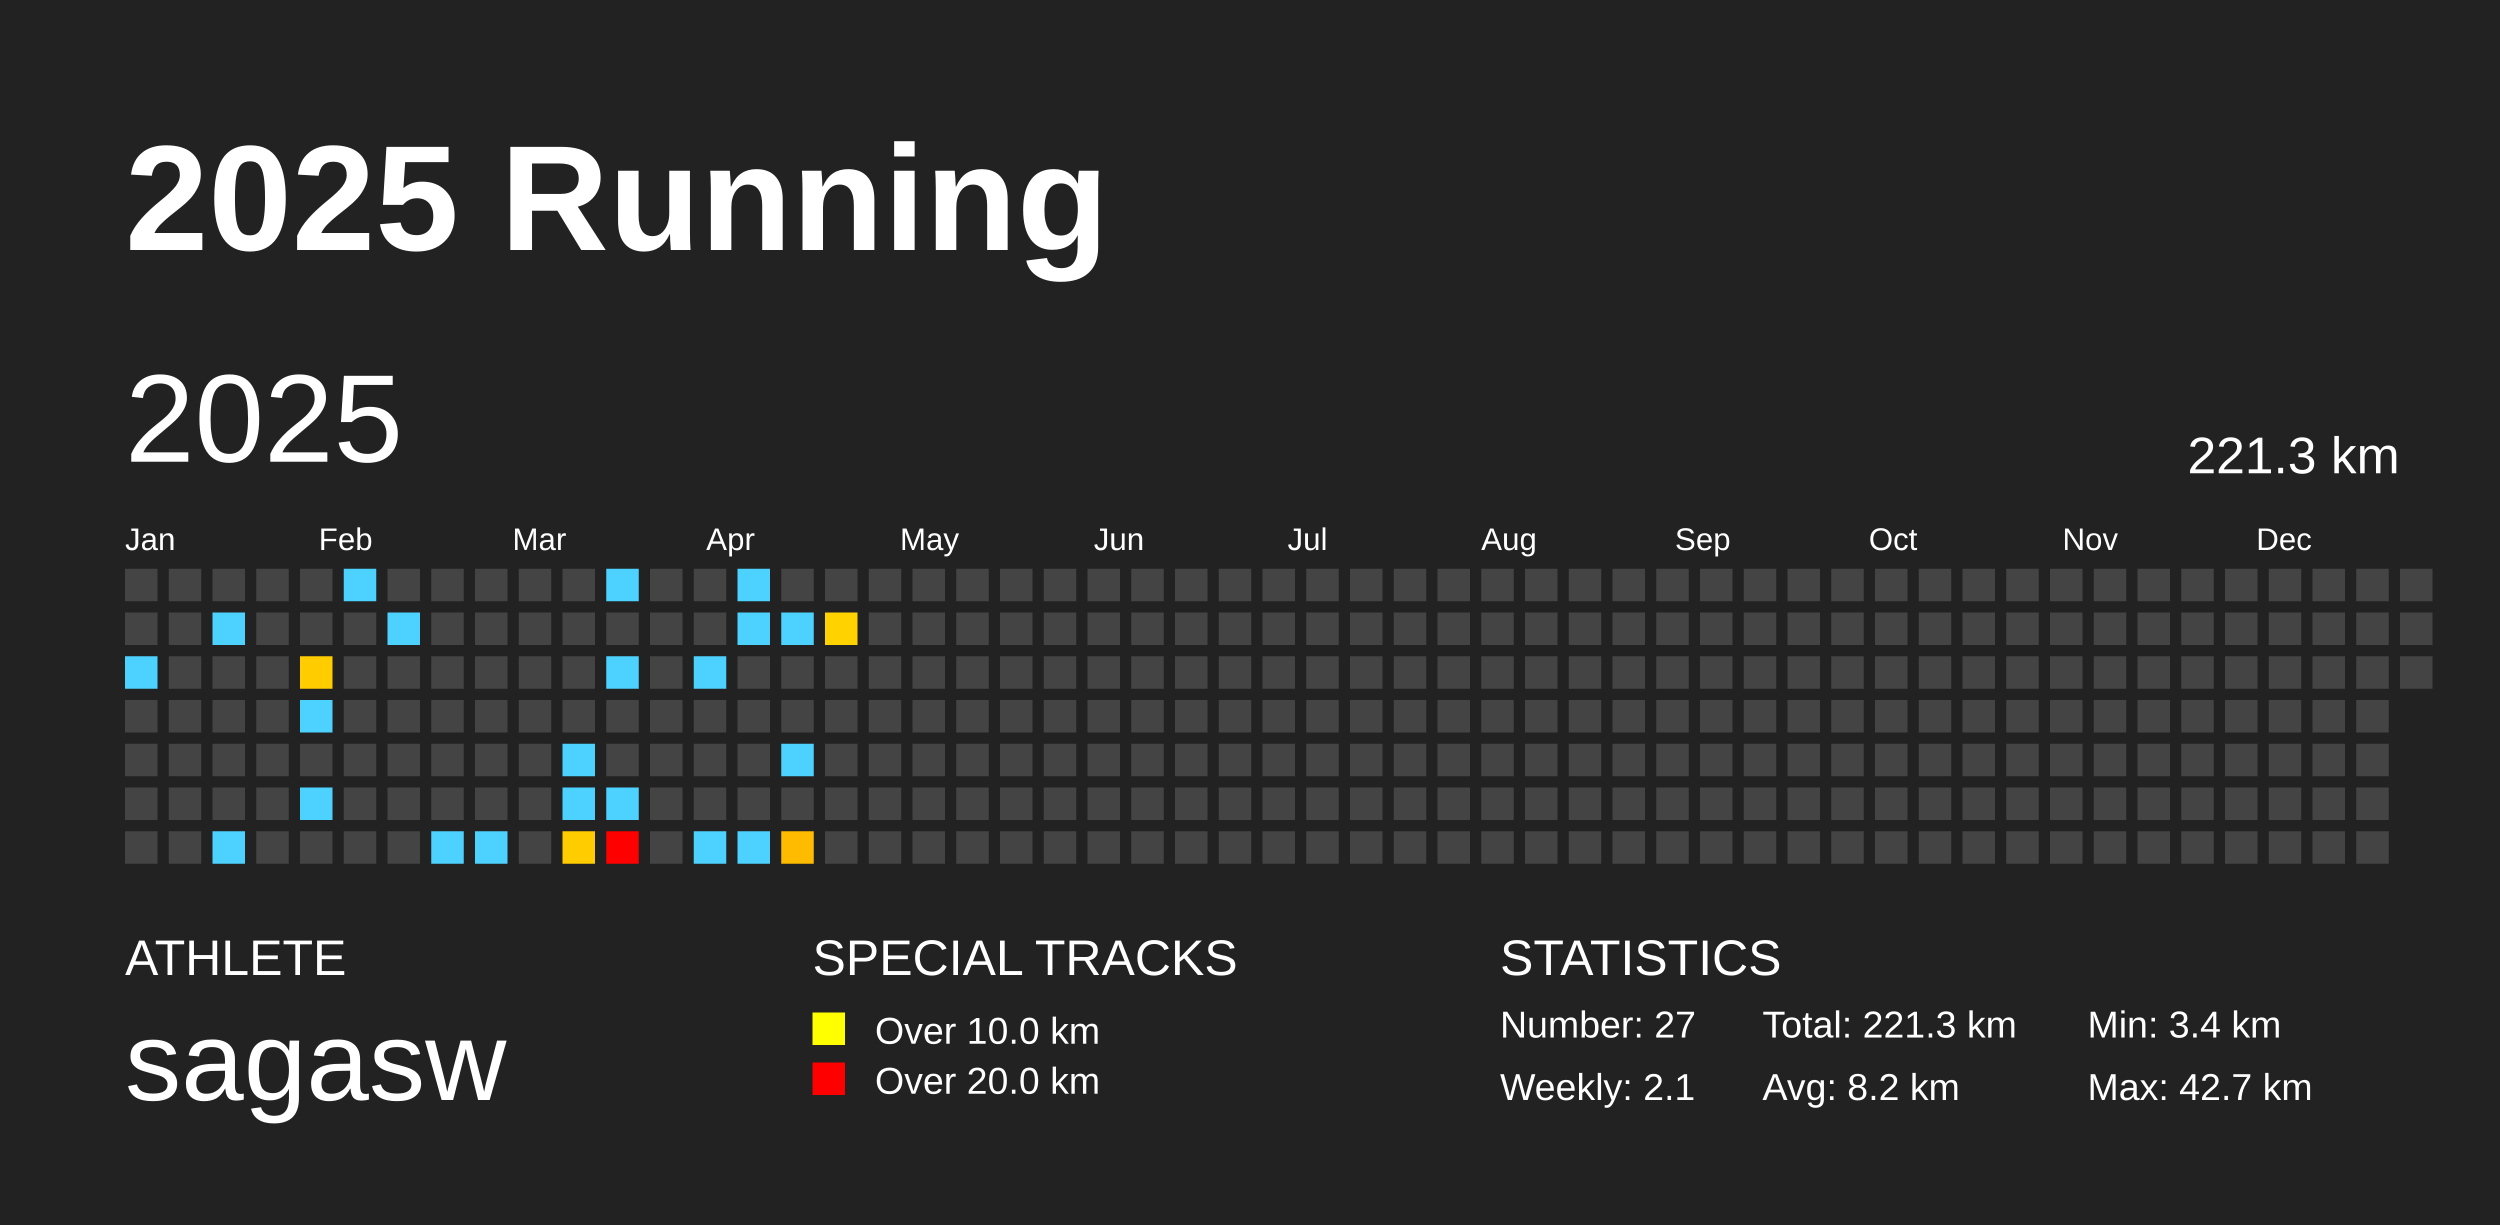
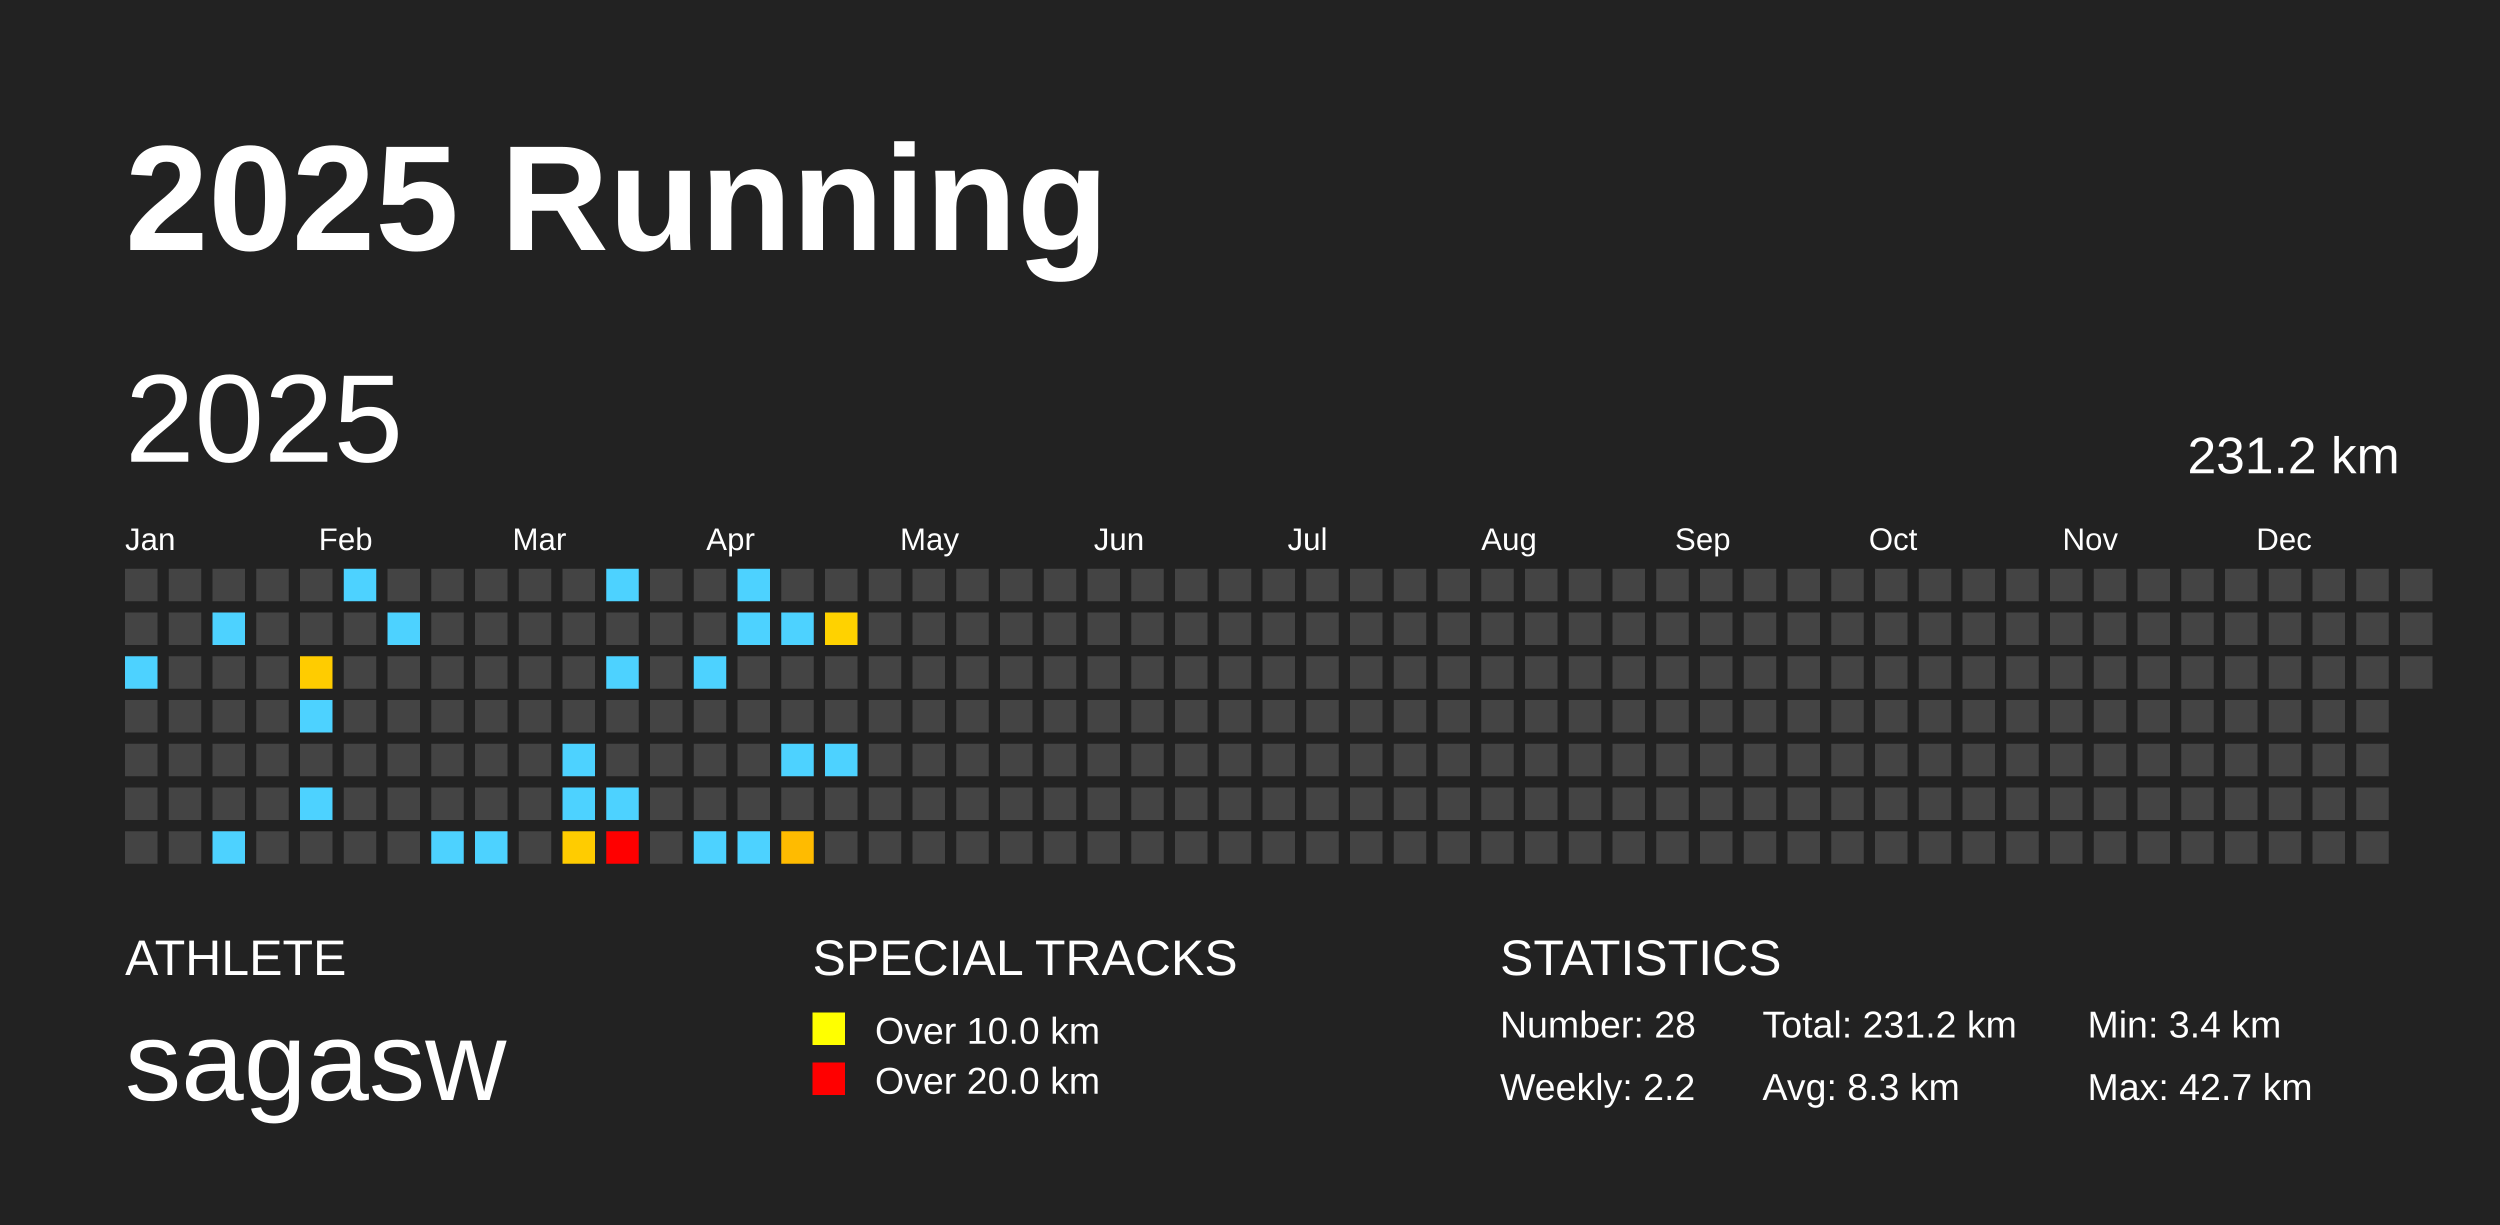
<svg xmlns="http://www.w3.org/2000/svg" baseProfile="full" height="98mm" version="1.1" viewBox="0,0,200,98" width="200mm">
  <defs />
  <rect fill="#222222" height="98" width="200" x="0" y="0" />
  <text fill="#FFFFFF" style="font-size:12px; font-family:Arial; font-weight:bold;" x="10" y="20">2025 Running</text>
  <text fill="#FFFFFF" style="font-size:4px; font-family:Arial" x="10" y="78">ATHLETE</text>
  <text fill="#FFFFFF" style="font-size:9px; font-family:Arial" x="10" y="88">sagasw</text>
  <text fill="#FFFFFF" style="font-size:4px; font-family:Arial" x="65" y="78">SPECIAL TRACKS</text>
  <rect fill="yellow" height="2.6" width="2.6" x="65" y="81" />
  <text fill="#FFFFFF" style="font-size:3px; font-family:Arial" x="70" y="83.5">Over 10.0 km</text>
  <rect fill="red" height="2.6" width="2.6" x="65" y="85" />
  <text fill="#FFFFFF" style="font-size:3px; font-family:Arial" x="70" y="87.5">Over 20.0 km</text>
  <text fill="#FFFFFF" style="font-size:4px; font-family:Arial" x="120" y="78">STATISTICS</text>
-   <text fill="#FFFFFF" style="font-size:3px; font-family:Arial" x="120" y="83">Number: 27</text>
-   <text fill="#FFFFFF" style="font-size:3px; font-family:Arial" x="120" y="88">Weekly: 2.1</text>
-   <text fill="#FFFFFF" style="font-size:3px; font-family:Arial" x="141" y="83">Total: 221.3 km</text>
-   <text fill="#FFFFFF" style="font-size:3px; font-family:Arial" x="141" y="88">Avg: 8.2 km</text>
+   <text fill="#FFFFFF" style="font-size:3px; font-family:Arial" x="120" y="83">Number: 28</text>
+   <text fill="#FFFFFF" style="font-size:3px; font-family:Arial" x="120" y="88">Weekly: 2.2</text>
+   <text fill="#FFFFFF" style="font-size:3px; font-family:Arial" x="141" y="83">Total: 231.2 km</text>
+   <text fill="#FFFFFF" style="font-size:3px; font-family:Arial" x="141" y="88">Avg: 8.3 km</text>
  <text fill="#FFFFFF" style="font-size:3px; font-family:Arial" x="167" y="83">Min: 3.4 km</text>
  <text fill="#FFFFFF" style="font-size:3px; font-family:Arial" x="167" y="88">Max: 42.7 km</text>
  <text dominant-baseline="hanging" fill="#FFFFFF" style="font-size:10.0px; font-family:Arial;" x="10" y="30">2025</text>
-   <text dominant-baseline="hanging" fill="#FFFFFF" style="font-size:4.125px; font-family:Arial;" x="175" y="35">221.3 km</text>
+   <text dominant-baseline="hanging" fill="#FFFFFF" style="font-size:4.125px; font-family:Arial;" x="175" y="35">231.2 km</text>
  <text fill="#FFFFFF" style="font-size:2.5px; font-family:Arial" x="10.0" y="44">Jan</text>
  <text fill="#FFFFFF" style="font-size:2.5px; font-family:Arial" x="25.5" y="44">Feb</text>
  <text fill="#FFFFFF" style="font-size:2.5px; font-family:Arial" x="41.0" y="44">Mar</text>
  <text fill="#FFFFFF" style="font-size:2.5px; font-family:Arial" x="56.5" y="44">Apr</text>
  <text fill="#FFFFFF" style="font-size:2.5px; font-family:Arial" x="72.0" y="44">May</text>
  <text fill="#FFFFFF" style="font-size:2.5px; font-family:Arial" x="87.5" y="44">Jun</text>
  <text fill="#FFFFFF" style="font-size:2.5px; font-family:Arial" x="103.0" y="44">Jul</text>
  <text fill="#FFFFFF" style="font-size:2.5px; font-family:Arial" x="118.5" y="44">Aug</text>
  <text fill="#FFFFFF" style="font-size:2.5px; font-family:Arial" x="134.0" y="44">Sep</text>
  <text fill="#FFFFFF" style="font-size:2.5px; font-family:Arial" x="149.5" y="44">Oct</text>
  <text fill="#FFFFFF" style="font-size:2.5px; font-family:Arial" x="165.0" y="44">Nov</text>
  <text fill="#FFFFFF" style="font-size:2.5px; font-family:Arial" x="180.5" y="44">Dec</text>
  <rect fill="#444444" height="2.6" width="2.6" x="10.0" y="45.5" />
  <rect fill="#444444" height="2.6" width="2.6" x="10.0" y="49.0" />
  <rect fill="#4dd2ff" height="2.6" width="2.6" x="10.0" y="52.5" />
  <rect fill="#444444" height="2.6" width="2.6" x="10.0" y="56.0" />
  <rect fill="#444444" height="2.6" width="2.6" x="10.0" y="59.5" />
  <rect fill="#444444" height="2.6" width="2.6" x="10.0" y="63.0" />
  <rect fill="#444444" height="2.6" width="2.6" x="10.0" y="66.5" />
  <rect fill="#444444" height="2.6" width="2.6" x="13.5" y="45.5" />
  <rect fill="#444444" height="2.6" width="2.6" x="13.5" y="49.0" />
  <rect fill="#444444" height="2.6" width="2.6" x="13.5" y="52.5" />
  <rect fill="#444444" height="2.6" width="2.6" x="13.5" y="56.0" />
  <rect fill="#444444" height="2.6" width="2.6" x="13.5" y="59.5" />
  <rect fill="#444444" height="2.6" width="2.6" x="13.5" y="63.0" />
  <rect fill="#444444" height="2.6" width="2.6" x="13.5" y="66.5" />
  <rect fill="#444444" height="2.6" width="2.6" x="17.0" y="45.5" />
  <rect fill="#4dd2ff" height="2.6" width="2.6" x="17.0" y="49.0" />
  <rect fill="#444444" height="2.6" width="2.6" x="17.0" y="52.5" />
  <rect fill="#444444" height="2.6" width="2.6" x="17.0" y="56.0" />
  <rect fill="#444444" height="2.6" width="2.6" x="17.0" y="59.5" />
  <rect fill="#444444" height="2.6" width="2.6" x="17.0" y="63.0" />
  <rect fill="#4dd2ff" height="2.6" width="2.6" x="17.0" y="66.5" />
  <rect fill="#444444" height="2.6" width="2.6" x="20.5" y="45.5" />
  <rect fill="#444444" height="2.6" width="2.6" x="20.5" y="49.0" />
  <rect fill="#444444" height="2.6" width="2.6" x="20.5" y="52.5" />
  <rect fill="#444444" height="2.6" width="2.6" x="20.5" y="56.0" />
  <rect fill="#444444" height="2.6" width="2.6" x="20.5" y="59.5" />
  <rect fill="#444444" height="2.6" width="2.6" x="20.5" y="63.0" />
  <rect fill="#444444" height="2.6" width="2.6" x="20.5" y="66.5" />
  <rect fill="#444444" height="2.6" width="2.6" x="24.0" y="45.5" />
  <rect fill="#444444" height="2.6" width="2.6" x="24.0" y="49.0" />
  <rect fill="#ffcc00" height="2.6" width="2.6" x="24.0" y="52.5" />
  <rect fill="#4dd2ff" height="2.6" width="2.6" x="24.0" y="56.0" />
  <rect fill="#444444" height="2.6" width="2.6" x="24.0" y="59.5" />
  <rect fill="#4dd2ff" height="2.6" width="2.6" x="24.0" y="63.0" />
  <rect fill="#444444" height="2.6" width="2.6" x="24.0" y="66.5" />
  <rect fill="#4dd2ff" height="2.6" width="2.6" x="27.5" y="45.5" />
  <rect fill="#444444" height="2.6" width="2.6" x="27.5" y="49.0" />
  <rect fill="#444444" height="2.6" width="2.6" x="27.5" y="52.5" />
  <rect fill="#444444" height="2.6" width="2.6" x="27.5" y="56.0" />
  <rect fill="#444444" height="2.6" width="2.6" x="27.5" y="59.5" />
  <rect fill="#444444" height="2.6" width="2.6" x="27.5" y="63.0" />
  <rect fill="#444444" height="2.6" width="2.6" x="27.5" y="66.5" />
  <rect fill="#444444" height="2.6" width="2.6" x="31.0" y="45.5" />
  <rect fill="#4dd2ff" height="2.6" width="2.6" x="31.0" y="49.0" />
  <rect fill="#444444" height="2.6" width="2.6" x="31.0" y="52.5" />
  <rect fill="#444444" height="2.6" width="2.6" x="31.0" y="56.0" />
  <rect fill="#444444" height="2.6" width="2.6" x="31.0" y="59.5" />
  <rect fill="#444444" height="2.6" width="2.6" x="31.0" y="63.0" />
  <rect fill="#444444" height="2.6" width="2.6" x="31.0" y="66.5" />
  <rect fill="#444444" height="2.6" width="2.6" x="34.5" y="45.5" />
  <rect fill="#444444" height="2.6" width="2.6" x="34.5" y="49.0" />
  <rect fill="#444444" height="2.6" width="2.6" x="34.5" y="52.5" />
  <rect fill="#444444" height="2.6" width="2.6" x="34.5" y="56.0" />
  <rect fill="#444444" height="2.6" width="2.6" x="34.5" y="59.5" />
  <rect fill="#444444" height="2.6" width="2.6" x="34.5" y="63.0" />
  <rect fill="#4dd2ff" height="2.6" width="2.6" x="34.5" y="66.5" />
  <rect fill="#444444" height="2.6" width="2.6" x="38.0" y="45.5" />
  <rect fill="#444444" height="2.6" width="2.6" x="38.0" y="49.0" />
  <rect fill="#444444" height="2.6" width="2.6" x="38.0" y="52.5" />
  <rect fill="#444444" height="2.6" width="2.6" x="38.0" y="56.0" />
  <rect fill="#444444" height="2.6" width="2.6" x="38.0" y="59.5" />
  <rect fill="#444444" height="2.6" width="2.6" x="38.0" y="63.0" />
  <rect fill="#4dd2ff" height="2.6" width="2.6" x="38.0" y="66.5" />
  <rect fill="#444444" height="2.6" width="2.6" x="41.5" y="45.5" />
  <rect fill="#444444" height="2.6" width="2.6" x="41.5" y="49.0" />
  <rect fill="#444444" height="2.6" width="2.6" x="41.5" y="52.5" />
  <rect fill="#444444" height="2.6" width="2.6" x="41.5" y="56.0" />
  <rect fill="#444444" height="2.6" width="2.6" x="41.5" y="59.5" />
  <rect fill="#444444" height="2.6" width="2.6" x="41.5" y="63.0" />
  <rect fill="#444444" height="2.6" width="2.6" x="41.5" y="66.5" />
  <rect fill="#444444" height="2.6" width="2.6" x="45.0" y="45.5" />
  <rect fill="#444444" height="2.6" width="2.6" x="45.0" y="49.0" />
  <rect fill="#444444" height="2.6" width="2.6" x="45.0" y="52.5" />
  <rect fill="#444444" height="2.6" width="2.6" x="45.0" y="56.0" />
  <rect fill="#4dd2ff" height="2.6" width="2.6" x="45.0" y="59.5" />
  <rect fill="#4dd2ff" height="2.6" width="2.6" x="45.0" y="63.0" />
  <rect fill="#ffcc00" height="2.6" width="2.6" x="45.0" y="66.5" />
  <rect fill="#4dd2ff" height="2.6" width="2.6" x="48.5" y="45.5" />
  <rect fill="#444444" height="2.6" width="2.6" x="48.5" y="49.0" />
  <rect fill="#4dd2ff" height="2.6" width="2.6" x="48.5" y="52.5" />
  <rect fill="#444444" height="2.6" width="2.6" x="48.5" y="56.0" />
  <rect fill="#444444" height="2.6" width="2.6" x="48.5" y="59.5" />
  <rect fill="#4dd2ff" height="2.6" width="2.6" x="48.5" y="63.0" />
  <rect fill="red" height="2.6" width="2.6" x="48.5" y="66.5" />
  <rect fill="#444444" height="2.6" width="2.6" x="52.0" y="45.5" />
  <rect fill="#444444" height="2.6" width="2.6" x="52.0" y="49.0" />
  <rect fill="#444444" height="2.6" width="2.6" x="52.0" y="52.5" />
  <rect fill="#444444" height="2.6" width="2.6" x="52.0" y="56.0" />
  <rect fill="#444444" height="2.6" width="2.6" x="52.0" y="59.5" />
  <rect fill="#444444" height="2.6" width="2.6" x="52.0" y="63.0" />
  <rect fill="#444444" height="2.6" width="2.6" x="52.0" y="66.5" />
  <rect fill="#444444" height="2.6" width="2.6" x="55.5" y="45.5" />
  <rect fill="#444444" height="2.6" width="2.6" x="55.5" y="49.0" />
  <rect fill="#4dd2ff" height="2.6" width="2.6" x="55.5" y="52.5" />
  <rect fill="#444444" height="2.6" width="2.6" x="55.5" y="56.0" />
  <rect fill="#444444" height="2.6" width="2.6" x="55.5" y="59.5" />
  <rect fill="#444444" height="2.6" width="2.6" x="55.5" y="63.0" />
  <rect fill="#4dd2ff" height="2.6" width="2.6" x="55.5" y="66.5" />
  <rect fill="#4dd2ff" height="2.6" width="2.6" x="59.0" y="45.5" />
  <rect fill="#4dd2ff" height="2.6" width="2.6" x="59.0" y="49.0" />
  <rect fill="#444444" height="2.6" width="2.6" x="59.0" y="52.5" />
  <rect fill="#444444" height="2.6" width="2.6" x="59.0" y="56.0" />
  <rect fill="#444444" height="2.6" width="2.6" x="59.0" y="59.5" />
  <rect fill="#444444" height="2.6" width="2.6" x="59.0" y="63.0" />
  <rect fill="#4dd2ff" height="2.6" width="2.6" x="59.0" y="66.5" />
  <rect fill="#444444" height="2.6" width="2.6" x="62.5" y="45.5" />
  <rect fill="#4dd2ff" height="2.6" width="2.6" x="62.5" y="49.0" />
  <rect fill="#444444" height="2.6" width="2.6" x="62.5" y="52.5" />
  <rect fill="#444444" height="2.6" width="2.6" x="62.5" y="56.0" />
  <rect fill="#4dd2ff" height="2.6" width="2.6" x="62.5" y="59.5" />
  <rect fill="#444444" height="2.6" width="2.6" x="62.5" y="63.0" />
  <rect fill="#ffbb00" height="2.6" width="2.6" x="62.5" y="66.5" />
  <rect fill="#444444" height="2.6" width="2.6" x="66.0" y="45.5" />
  <rect fill="#ffd200" height="2.6" width="2.6" x="66.0" y="49.0" />
  <rect fill="#444444" height="2.6" width="2.6" x="66.0" y="52.5" />
  <rect fill="#444444" height="2.6" width="2.6" x="66.0" y="56.0" />
-   <rect fill="#444444" height="2.6" width="2.6" x="66.0" y="59.5" />
+   <rect fill="#4dd2ff" height="2.6" width="2.6" x="66.0" y="59.5" />
  <rect fill="#444444" height="2.6" width="2.6" x="66.0" y="63.0" />
  <rect fill="#444444" height="2.6" width="2.6" x="66.0" y="66.5" />
  <rect fill="#444444" height="2.6" width="2.6" x="69.5" y="45.5" />
  <rect fill="#444444" height="2.6" width="2.6" x="69.5" y="49.0" />
  <rect fill="#444444" height="2.6" width="2.6" x="69.5" y="52.5" />
  <rect fill="#444444" height="2.6" width="2.6" x="69.5" y="56.0" />
  <rect fill="#444444" height="2.6" width="2.6" x="69.5" y="59.5" />
  <rect fill="#444444" height="2.6" width="2.6" x="69.5" y="63.0" />
  <rect fill="#444444" height="2.6" width="2.6" x="69.5" y="66.5" />
  <rect fill="#444444" height="2.6" width="2.6" x="73.0" y="45.5" />
  <rect fill="#444444" height="2.6" width="2.6" x="73.0" y="49.0" />
  <rect fill="#444444" height="2.6" width="2.6" x="73.0" y="52.5" />
  <rect fill="#444444" height="2.6" width="2.6" x="73.0" y="56.0" />
  <rect fill="#444444" height="2.6" width="2.6" x="73.0" y="59.5" />
  <rect fill="#444444" height="2.6" width="2.6" x="73.0" y="63.0" />
  <rect fill="#444444" height="2.6" width="2.6" x="73.0" y="66.5" />
  <rect fill="#444444" height="2.6" width="2.6" x="76.5" y="45.5" />
  <rect fill="#444444" height="2.6" width="2.6" x="76.5" y="49.0" />
  <rect fill="#444444" height="2.6" width="2.6" x="76.5" y="52.5" />
  <rect fill="#444444" height="2.6" width="2.6" x="76.5" y="56.0" />
  <rect fill="#444444" height="2.6" width="2.6" x="76.5" y="59.5" />
  <rect fill="#444444" height="2.6" width="2.6" x="76.5" y="63.0" />
  <rect fill="#444444" height="2.6" width="2.6" x="76.5" y="66.5" />
  <rect fill="#444444" height="2.6" width="2.6" x="80.0" y="45.5" />
  <rect fill="#444444" height="2.6" width="2.6" x="80.0" y="49.0" />
  <rect fill="#444444" height="2.6" width="2.6" x="80.0" y="52.5" />
  <rect fill="#444444" height="2.6" width="2.6" x="80.0" y="56.0" />
  <rect fill="#444444" height="2.6" width="2.6" x="80.0" y="59.5" />
  <rect fill="#444444" height="2.6" width="2.6" x="80.0" y="63.0" />
  <rect fill="#444444" height="2.6" width="2.6" x="80.0" y="66.5" />
  <rect fill="#444444" height="2.6" width="2.6" x="83.5" y="45.5" />
  <rect fill="#444444" height="2.6" width="2.6" x="83.5" y="49.0" />
  <rect fill="#444444" height="2.6" width="2.6" x="83.5" y="52.5" />
  <rect fill="#444444" height="2.6" width="2.6" x="83.5" y="56.0" />
  <rect fill="#444444" height="2.6" width="2.6" x="83.5" y="59.5" />
  <rect fill="#444444" height="2.6" width="2.6" x="83.5" y="63.0" />
  <rect fill="#444444" height="2.6" width="2.6" x="83.5" y="66.5" />
  <rect fill="#444444" height="2.6" width="2.6" x="87.0" y="45.5" />
  <rect fill="#444444" height="2.6" width="2.6" x="87.0" y="49.0" />
  <rect fill="#444444" height="2.6" width="2.6" x="87.0" y="52.5" />
  <rect fill="#444444" height="2.6" width="2.6" x="87.0" y="56.0" />
  <rect fill="#444444" height="2.6" width="2.6" x="87.0" y="59.5" />
  <rect fill="#444444" height="2.6" width="2.6" x="87.0" y="63.0" />
  <rect fill="#444444" height="2.6" width="2.6" x="87.0" y="66.5" />
  <rect fill="#444444" height="2.6" width="2.6" x="90.5" y="45.5" />
  <rect fill="#444444" height="2.6" width="2.6" x="90.5" y="49.0" />
  <rect fill="#444444" height="2.6" width="2.6" x="90.5" y="52.5" />
  <rect fill="#444444" height="2.6" width="2.6" x="90.5" y="56.0" />
  <rect fill="#444444" height="2.6" width="2.6" x="90.5" y="59.5" />
  <rect fill="#444444" height="2.6" width="2.6" x="90.5" y="63.0" />
  <rect fill="#444444" height="2.6" width="2.6" x="90.5" y="66.5" />
  <rect fill="#444444" height="2.6" width="2.6" x="94.0" y="45.5" />
  <rect fill="#444444" height="2.6" width="2.6" x="94.0" y="49.0" />
  <rect fill="#444444" height="2.6" width="2.6" x="94.0" y="52.5" />
  <rect fill="#444444" height="2.6" width="2.6" x="94.0" y="56.0" />
  <rect fill="#444444" height="2.6" width="2.6" x="94.0" y="59.5" />
  <rect fill="#444444" height="2.6" width="2.6" x="94.0" y="63.0" />
  <rect fill="#444444" height="2.6" width="2.6" x="94.0" y="66.5" />
  <rect fill="#444444" height="2.6" width="2.6" x="97.5" y="45.5" />
  <rect fill="#444444" height="2.6" width="2.6" x="97.5" y="49.0" />
  <rect fill="#444444" height="2.6" width="2.6" x="97.5" y="52.5" />
  <rect fill="#444444" height="2.6" width="2.6" x="97.5" y="56.0" />
  <rect fill="#444444" height="2.6" width="2.6" x="97.5" y="59.5" />
  <rect fill="#444444" height="2.6" width="2.6" x="97.5" y="63.0" />
  <rect fill="#444444" height="2.6" width="2.6" x="97.5" y="66.5" />
  <rect fill="#444444" height="2.6" width="2.6" x="101.0" y="45.5" />
  <rect fill="#444444" height="2.6" width="2.6" x="101.0" y="49.0" />
  <rect fill="#444444" height="2.6" width="2.6" x="101.0" y="52.5" />
  <rect fill="#444444" height="2.6" width="2.6" x="101.0" y="56.0" />
  <rect fill="#444444" height="2.6" width="2.6" x="101.0" y="59.5" />
  <rect fill="#444444" height="2.6" width="2.6" x="101.0" y="63.0" />
  <rect fill="#444444" height="2.6" width="2.6" x="101.0" y="66.5" />
  <rect fill="#444444" height="2.6" width="2.6" x="104.5" y="45.5" />
  <rect fill="#444444" height="2.6" width="2.6" x="104.5" y="49.0" />
  <rect fill="#444444" height="2.6" width="2.6" x="104.5" y="52.5" />
  <rect fill="#444444" height="2.6" width="2.6" x="104.5" y="56.0" />
  <rect fill="#444444" height="2.6" width="2.6" x="104.5" y="59.5" />
  <rect fill="#444444" height="2.6" width="2.6" x="104.5" y="63.0" />
  <rect fill="#444444" height="2.6" width="2.6" x="104.5" y="66.5" />
  <rect fill="#444444" height="2.6" width="2.6" x="108.0" y="45.5" />
  <rect fill="#444444" height="2.6" width="2.6" x="108.0" y="49.0" />
  <rect fill="#444444" height="2.6" width="2.6" x="108.0" y="52.5" />
  <rect fill="#444444" height="2.6" width="2.6" x="108.0" y="56.0" />
  <rect fill="#444444" height="2.6" width="2.6" x="108.0" y="59.5" />
  <rect fill="#444444" height="2.6" width="2.6" x="108.0" y="63.0" />
  <rect fill="#444444" height="2.6" width="2.6" x="108.0" y="66.5" />
  <rect fill="#444444" height="2.6" width="2.6" x="111.5" y="45.5" />
  <rect fill="#444444" height="2.6" width="2.6" x="111.5" y="49.0" />
  <rect fill="#444444" height="2.6" width="2.6" x="111.5" y="52.5" />
  <rect fill="#444444" height="2.6" width="2.6" x="111.5" y="56.0" />
  <rect fill="#444444" height="2.6" width="2.6" x="111.5" y="59.5" />
  <rect fill="#444444" height="2.6" width="2.6" x="111.5" y="63.0" />
  <rect fill="#444444" height="2.6" width="2.6" x="111.5" y="66.5" />
  <rect fill="#444444" height="2.6" width="2.6" x="115.0" y="45.5" />
  <rect fill="#444444" height="2.6" width="2.6" x="115.0" y="49.0" />
  <rect fill="#444444" height="2.6" width="2.6" x="115.0" y="52.5" />
  <rect fill="#444444" height="2.6" width="2.6" x="115.0" y="56.0" />
  <rect fill="#444444" height="2.6" width="2.6" x="115.0" y="59.5" />
  <rect fill="#444444" height="2.6" width="2.6" x="115.0" y="63.0" />
  <rect fill="#444444" height="2.6" width="2.6" x="115.0" y="66.5" />
  <rect fill="#444444" height="2.6" width="2.6" x="118.5" y="45.5" />
  <rect fill="#444444" height="2.6" width="2.6" x="118.5" y="49.0" />
  <rect fill="#444444" height="2.6" width="2.6" x="118.5" y="52.5" />
  <rect fill="#444444" height="2.6" width="2.6" x="118.5" y="56.0" />
  <rect fill="#444444" height="2.6" width="2.6" x="118.5" y="59.5" />
  <rect fill="#444444" height="2.6" width="2.6" x="118.5" y="63.0" />
  <rect fill="#444444" height="2.6" width="2.6" x="118.5" y="66.5" />
  <rect fill="#444444" height="2.6" width="2.6" x="122.0" y="45.5" />
  <rect fill="#444444" height="2.6" width="2.6" x="122.0" y="49.0" />
  <rect fill="#444444" height="2.6" width="2.6" x="122.0" y="52.5" />
  <rect fill="#444444" height="2.6" width="2.6" x="122.0" y="56.0" />
  <rect fill="#444444" height="2.6" width="2.6" x="122.0" y="59.5" />
  <rect fill="#444444" height="2.6" width="2.6" x="122.0" y="63.0" />
  <rect fill="#444444" height="2.6" width="2.6" x="122.0" y="66.5" />
  <rect fill="#444444" height="2.6" width="2.6" x="125.5" y="45.5" />
  <rect fill="#444444" height="2.6" width="2.6" x="125.5" y="49.0" />
  <rect fill="#444444" height="2.6" width="2.6" x="125.5" y="52.5" />
  <rect fill="#444444" height="2.6" width="2.6" x="125.5" y="56.0" />
  <rect fill="#444444" height="2.6" width="2.6" x="125.5" y="59.5" />
  <rect fill="#444444" height="2.6" width="2.6" x="125.5" y="63.0" />
  <rect fill="#444444" height="2.6" width="2.6" x="125.5" y="66.5" />
  <rect fill="#444444" height="2.6" width="2.6" x="129.0" y="45.5" />
  <rect fill="#444444" height="2.6" width="2.6" x="129.0" y="49.0" />
  <rect fill="#444444" height="2.6" width="2.6" x="129.0" y="52.5" />
  <rect fill="#444444" height="2.6" width="2.6" x="129.0" y="56.0" />
  <rect fill="#444444" height="2.6" width="2.6" x="129.0" y="59.5" />
  <rect fill="#444444" height="2.6" width="2.6" x="129.0" y="63.0" />
  <rect fill="#444444" height="2.6" width="2.6" x="129.0" y="66.5" />
  <rect fill="#444444" height="2.6" width="2.6" x="132.5" y="45.5" />
  <rect fill="#444444" height="2.6" width="2.6" x="132.5" y="49.0" />
  <rect fill="#444444" height="2.6" width="2.6" x="132.5" y="52.5" />
  <rect fill="#444444" height="2.6" width="2.6" x="132.5" y="56.0" />
  <rect fill="#444444" height="2.6" width="2.6" x="132.5" y="59.5" />
  <rect fill="#444444" height="2.6" width="2.6" x="132.5" y="63.0" />
  <rect fill="#444444" height="2.6" width="2.6" x="132.5" y="66.5" />
  <rect fill="#444444" height="2.6" width="2.6" x="136.0" y="45.5" />
  <rect fill="#444444" height="2.6" width="2.6" x="136.0" y="49.0" />
  <rect fill="#444444" height="2.6" width="2.6" x="136.0" y="52.5" />
  <rect fill="#444444" height="2.6" width="2.6" x="136.0" y="56.0" />
  <rect fill="#444444" height="2.6" width="2.6" x="136.0" y="59.5" />
  <rect fill="#444444" height="2.6" width="2.6" x="136.0" y="63.0" />
  <rect fill="#444444" height="2.6" width="2.6" x="136.0" y="66.5" />
  <rect fill="#444444" height="2.6" width="2.6" x="139.5" y="45.5" />
  <rect fill="#444444" height="2.6" width="2.6" x="139.5" y="49.0" />
  <rect fill="#444444" height="2.6" width="2.6" x="139.5" y="52.5" />
  <rect fill="#444444" height="2.6" width="2.6" x="139.5" y="56.0" />
  <rect fill="#444444" height="2.6" width="2.6" x="139.5" y="59.5" />
  <rect fill="#444444" height="2.6" width="2.6" x="139.5" y="63.0" />
  <rect fill="#444444" height="2.6" width="2.6" x="139.5" y="66.5" />
  <rect fill="#444444" height="2.6" width="2.6" x="143.0" y="45.5" />
  <rect fill="#444444" height="2.6" width="2.6" x="143.0" y="49.0" />
  <rect fill="#444444" height="2.6" width="2.6" x="143.0" y="52.5" />
  <rect fill="#444444" height="2.6" width="2.6" x="143.0" y="56.0" />
  <rect fill="#444444" height="2.6" width="2.6" x="143.0" y="59.5" />
  <rect fill="#444444" height="2.6" width="2.6" x="143.0" y="63.0" />
  <rect fill="#444444" height="2.6" width="2.6" x="143.0" y="66.5" />
  <rect fill="#444444" height="2.6" width="2.6" x="146.5" y="45.5" />
  <rect fill="#444444" height="2.6" width="2.6" x="146.5" y="49.0" />
  <rect fill="#444444" height="2.6" width="2.6" x="146.5" y="52.5" />
  <rect fill="#444444" height="2.6" width="2.6" x="146.5" y="56.0" />
  <rect fill="#444444" height="2.6" width="2.6" x="146.5" y="59.5" />
  <rect fill="#444444" height="2.6" width="2.6" x="146.5" y="63.0" />
  <rect fill="#444444" height="2.6" width="2.6" x="146.5" y="66.5" />
  <rect fill="#444444" height="2.6" width="2.6" x="150.0" y="45.5" />
  <rect fill="#444444" height="2.6" width="2.6" x="150.0" y="49.0" />
  <rect fill="#444444" height="2.6" width="2.6" x="150.0" y="52.5" />
  <rect fill="#444444" height="2.6" width="2.6" x="150.0" y="56.0" />
  <rect fill="#444444" height="2.6" width="2.6" x="150.0" y="59.5" />
  <rect fill="#444444" height="2.6" width="2.6" x="150.0" y="63.0" />
  <rect fill="#444444" height="2.6" width="2.6" x="150.0" y="66.5" />
  <rect fill="#444444" height="2.6" width="2.6" x="153.5" y="45.5" />
  <rect fill="#444444" height="2.6" width="2.6" x="153.5" y="49.0" />
  <rect fill="#444444" height="2.6" width="2.6" x="153.5" y="52.5" />
  <rect fill="#444444" height="2.6" width="2.6" x="153.5" y="56.0" />
  <rect fill="#444444" height="2.6" width="2.6" x="153.5" y="59.5" />
  <rect fill="#444444" height="2.6" width="2.6" x="153.5" y="63.0" />
  <rect fill="#444444" height="2.6" width="2.6" x="153.5" y="66.5" />
  <rect fill="#444444" height="2.6" width="2.6" x="157.0" y="45.5" />
  <rect fill="#444444" height="2.6" width="2.6" x="157.0" y="49.0" />
  <rect fill="#444444" height="2.6" width="2.6" x="157.0" y="52.5" />
  <rect fill="#444444" height="2.6" width="2.6" x="157.0" y="56.0" />
  <rect fill="#444444" height="2.6" width="2.6" x="157.0" y="59.5" />
  <rect fill="#444444" height="2.6" width="2.6" x="157.0" y="63.0" />
  <rect fill="#444444" height="2.6" width="2.6" x="157.0" y="66.5" />
  <rect fill="#444444" height="2.6" width="2.6" x="160.5" y="45.5" />
  <rect fill="#444444" height="2.6" width="2.6" x="160.5" y="49.0" />
  <rect fill="#444444" height="2.6" width="2.6" x="160.5" y="52.5" />
  <rect fill="#444444" height="2.6" width="2.6" x="160.5" y="56.0" />
  <rect fill="#444444" height="2.6" width="2.6" x="160.5" y="59.5" />
  <rect fill="#444444" height="2.6" width="2.6" x="160.5" y="63.0" />
  <rect fill="#444444" height="2.6" width="2.6" x="160.5" y="66.5" />
  <rect fill="#444444" height="2.6" width="2.6" x="164.0" y="45.5" />
  <rect fill="#444444" height="2.6" width="2.6" x="164.0" y="49.0" />
  <rect fill="#444444" height="2.6" width="2.6" x="164.0" y="52.5" />
  <rect fill="#444444" height="2.6" width="2.6" x="164.0" y="56.0" />
  <rect fill="#444444" height="2.6" width="2.6" x="164.0" y="59.5" />
  <rect fill="#444444" height="2.6" width="2.6" x="164.0" y="63.0" />
  <rect fill="#444444" height="2.6" width="2.6" x="164.0" y="66.5" />
  <rect fill="#444444" height="2.6" width="2.6" x="167.5" y="45.5" />
  <rect fill="#444444" height="2.6" width="2.6" x="167.5" y="49.0" />
  <rect fill="#444444" height="2.6" width="2.6" x="167.5" y="52.5" />
  <rect fill="#444444" height="2.6" width="2.6" x="167.5" y="56.0" />
  <rect fill="#444444" height="2.6" width="2.6" x="167.5" y="59.5" />
  <rect fill="#444444" height="2.6" width="2.6" x="167.5" y="63.0" />
  <rect fill="#444444" height="2.6" width="2.6" x="167.5" y="66.5" />
  <rect fill="#444444" height="2.6" width="2.6" x="171.0" y="45.5" />
  <rect fill="#444444" height="2.6" width="2.6" x="171.0" y="49.0" />
  <rect fill="#444444" height="2.6" width="2.6" x="171.0" y="52.5" />
  <rect fill="#444444" height="2.6" width="2.6" x="171.0" y="56.0" />
  <rect fill="#444444" height="2.6" width="2.6" x="171.0" y="59.5" />
  <rect fill="#444444" height="2.6" width="2.6" x="171.0" y="63.0" />
  <rect fill="#444444" height="2.6" width="2.6" x="171.0" y="66.5" />
  <rect fill="#444444" height="2.6" width="2.6" x="174.5" y="45.5" />
  <rect fill="#444444" height="2.6" width="2.6" x="174.5" y="49.0" />
  <rect fill="#444444" height="2.6" width="2.6" x="174.5" y="52.5" />
  <rect fill="#444444" height="2.6" width="2.6" x="174.5" y="56.0" />
  <rect fill="#444444" height="2.6" width="2.6" x="174.5" y="59.5" />
  <rect fill="#444444" height="2.6" width="2.6" x="174.5" y="63.0" />
  <rect fill="#444444" height="2.6" width="2.6" x="174.5" y="66.5" />
  <rect fill="#444444" height="2.6" width="2.6" x="178.0" y="45.5" />
  <rect fill="#444444" height="2.6" width="2.6" x="178.0" y="49.0" />
  <rect fill="#444444" height="2.6" width="2.6" x="178.0" y="52.5" />
  <rect fill="#444444" height="2.6" width="2.6" x="178.0" y="56.0" />
  <rect fill="#444444" height="2.6" width="2.6" x="178.0" y="59.5" />
  <rect fill="#444444" height="2.6" width="2.6" x="178.0" y="63.0" />
  <rect fill="#444444" height="2.6" width="2.6" x="178.0" y="66.5" />
  <rect fill="#444444" height="2.6" width="2.6" x="181.5" y="45.5" />
  <rect fill="#444444" height="2.6" width="2.6" x="181.5" y="49.0" />
  <rect fill="#444444" height="2.6" width="2.6" x="181.5" y="52.5" />
  <rect fill="#444444" height="2.6" width="2.6" x="181.5" y="56.0" />
  <rect fill="#444444" height="2.6" width="2.6" x="181.5" y="59.5" />
  <rect fill="#444444" height="2.6" width="2.6" x="181.5" y="63.0" />
  <rect fill="#444444" height="2.6" width="2.6" x="181.5" y="66.5" />
  <rect fill="#444444" height="2.6" width="2.6" x="185.0" y="45.5" />
  <rect fill="#444444" height="2.6" width="2.6" x="185.0" y="49.0" />
  <rect fill="#444444" height="2.6" width="2.6" x="185.0" y="52.5" />
  <rect fill="#444444" height="2.6" width="2.6" x="185.0" y="56.0" />
  <rect fill="#444444" height="2.6" width="2.6" x="185.0" y="59.5" />
  <rect fill="#444444" height="2.6" width="2.6" x="185.0" y="63.0" />
  <rect fill="#444444" height="2.6" width="2.6" x="185.0" y="66.5" />
  <rect fill="#444444" height="2.6" width="2.6" x="188.5" y="45.5" />
  <rect fill="#444444" height="2.6" width="2.6" x="188.5" y="49.0" />
  <rect fill="#444444" height="2.6" width="2.6" x="188.5" y="52.5" />
  <rect fill="#444444" height="2.6" width="2.6" x="188.5" y="56.0" />
  <rect fill="#444444" height="2.6" width="2.6" x="188.5" y="59.5" />
  <rect fill="#444444" height="2.6" width="2.6" x="188.5" y="63.0" />
  <rect fill="#444444" height="2.6" width="2.6" x="188.5" y="66.5" />
  <rect fill="#444444" height="2.6" width="2.6" x="192.0" y="45.5" />
  <rect fill="#444444" height="2.6" width="2.6" x="192.0" y="49.0" />
  <rect fill="#444444" height="2.6" width="2.6" x="192.0" y="52.5" />
</svg>
